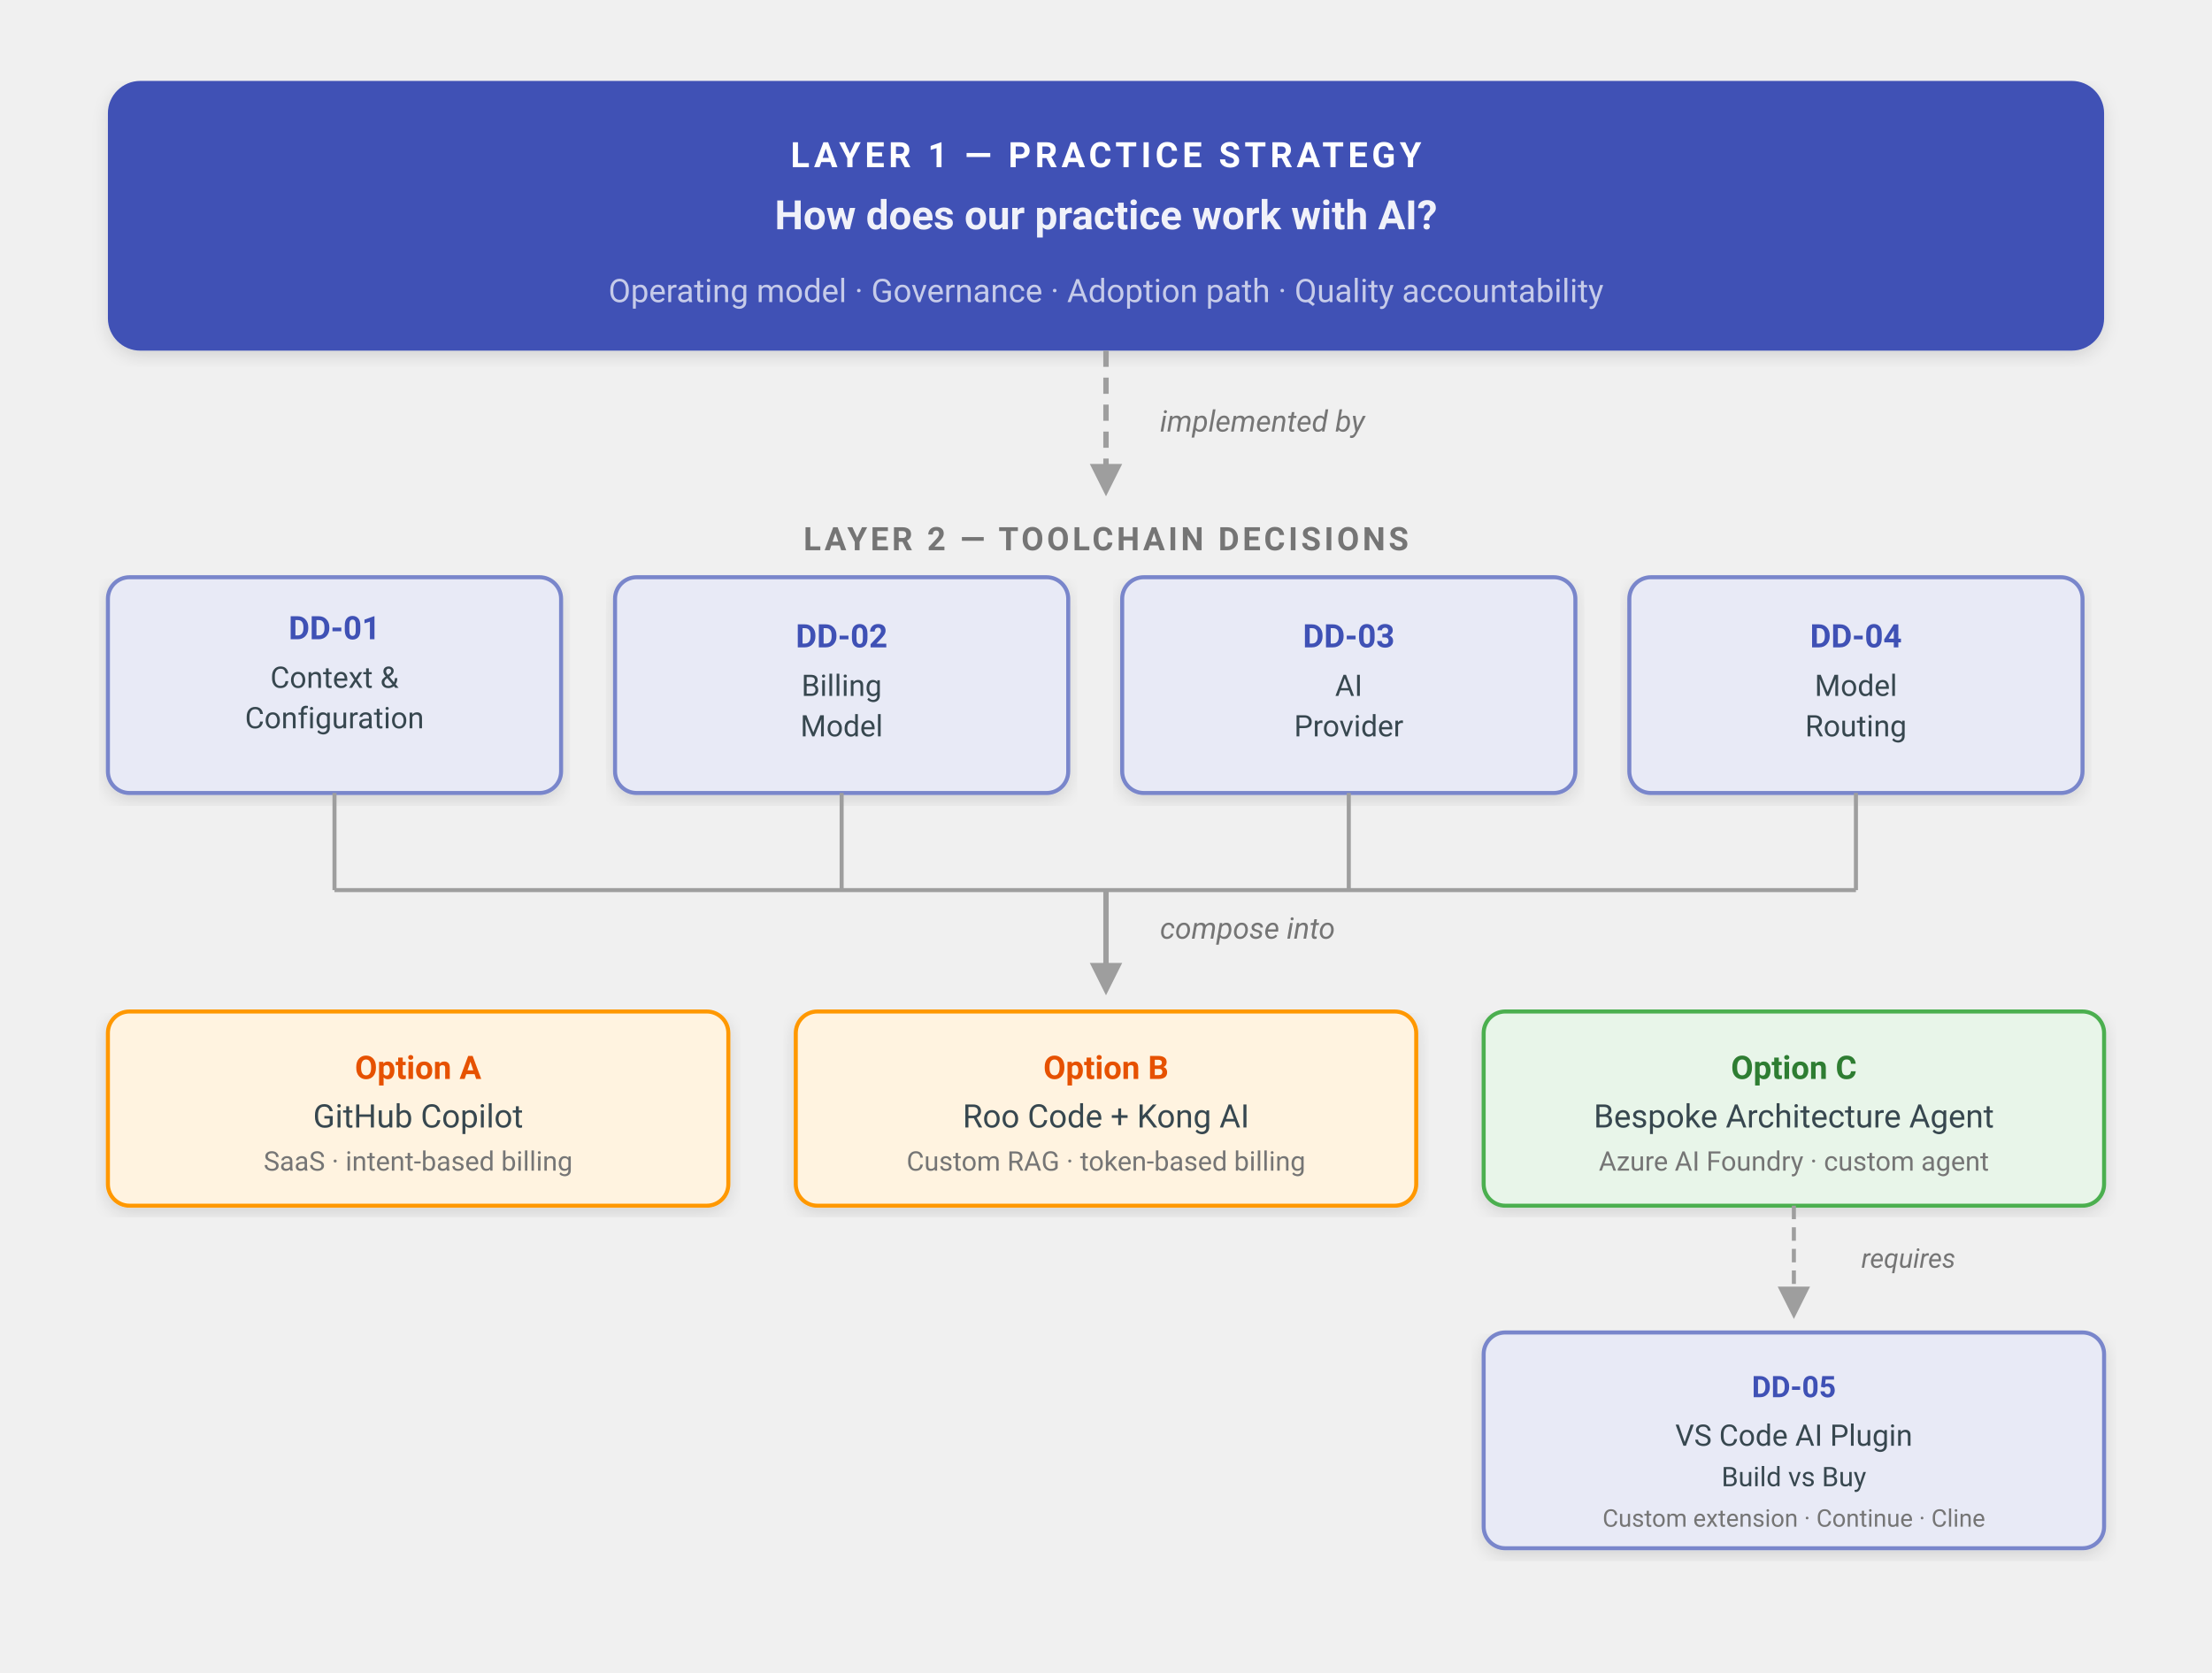
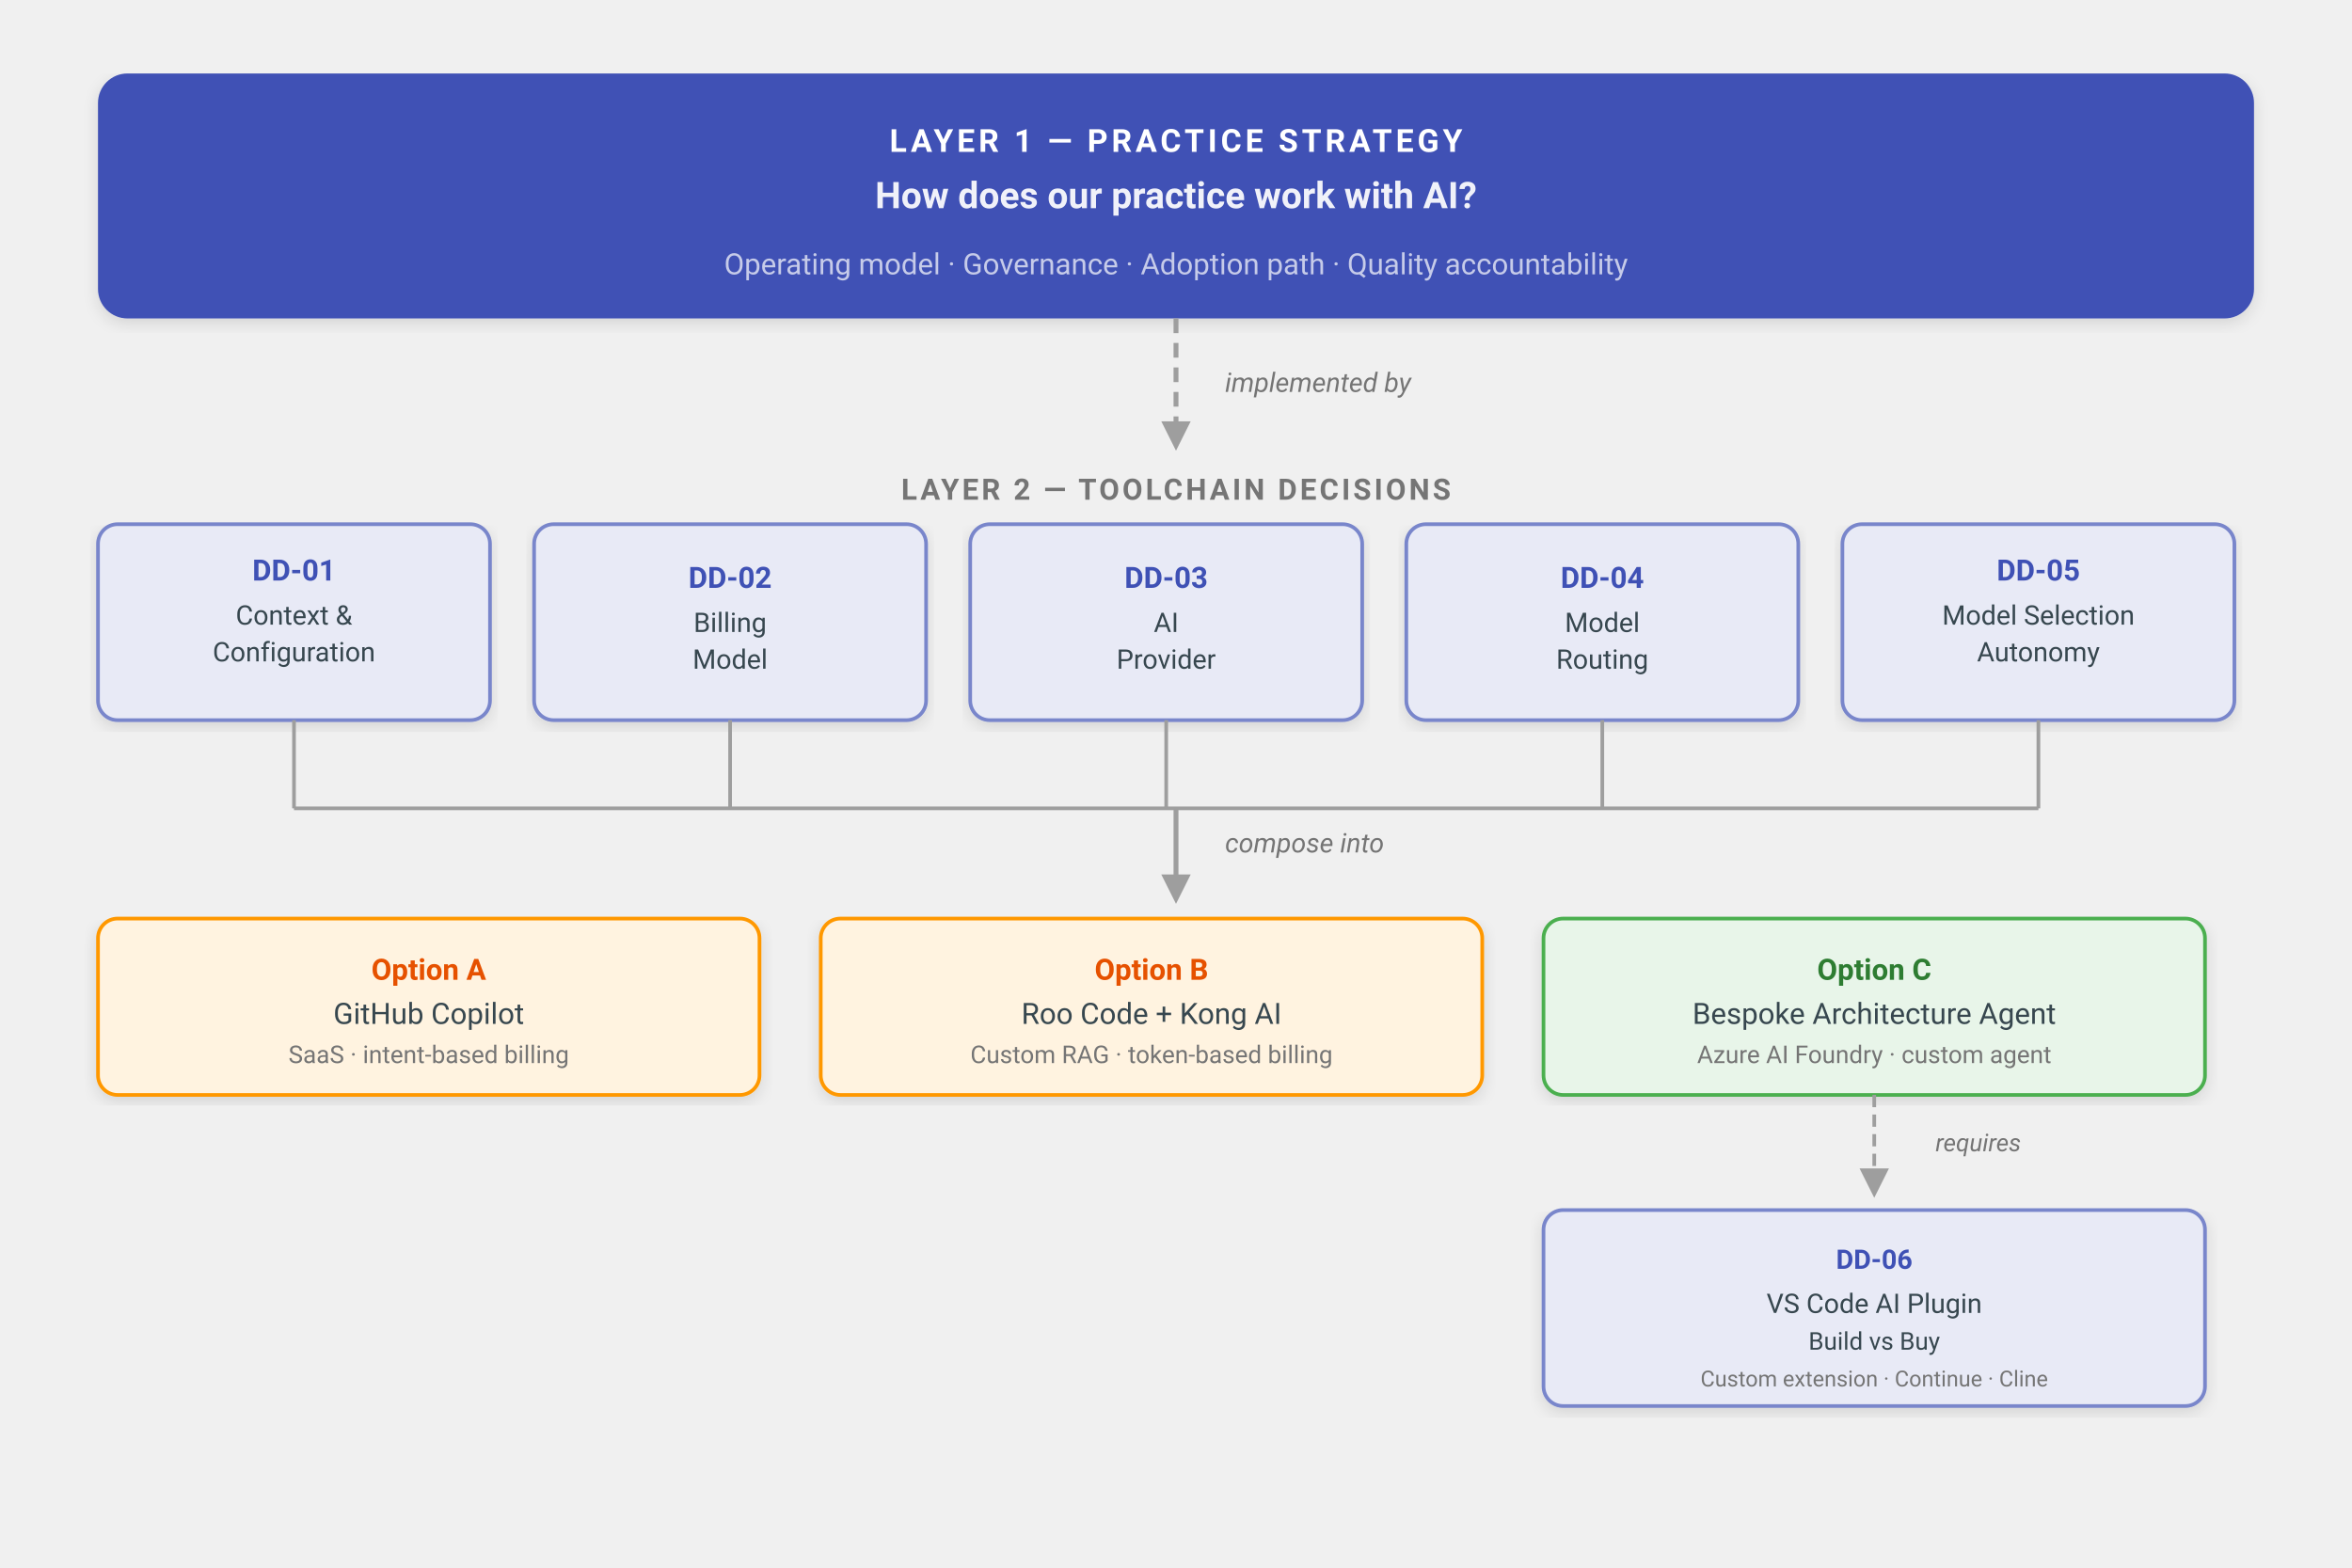
- <svg xmlns="http://www.w3.org/2000/svg" viewBox="0 0 820 620" font-family="-apple-system, BlinkMacSystemFont, 'Segoe UI', Roboto, sans-serif">
+ <svg xmlns="http://www.w3.org/2000/svg" viewBox="0 0 960 640" font-family="-apple-system, BlinkMacSystemFont, 'Segoe UI', Roboto, sans-serif">
  <defs>
    <filter id="shadow" x="-2%" y="-2%" width="104%" height="108%">
      <feDropShadow dx="0" dy="2" stdDeviation="3" flood-opacity="0.12" />
    </filter>
  </defs>
-   <rect x="40" y="30" width="740" height="100" rx="12" fill="#3f51b5" filter="url(#shadow)" />
-   <text x="410" y="62" text-anchor="middle" fill="#fff" font-size="13" font-weight="600" letter-spacing="1.5" text-transform="uppercase">LAYER 1 — PRACTICE STRATEGY</text>
-   <text x="410" y="85" text-anchor="middle" fill="rgba(255,255,255,0.92)" font-size="15" font-weight="700">How does our practice work with AI?</text>
-   <text x="410" y="112" text-anchor="middle" fill="rgba(255,255,255,0.7)" font-size="12">Operating model · Governance · Adoption path · Quality accountability</text>
-   <line x1="410" y1="130" x2="410" y2="175" stroke="#9e9e9e" stroke-width="2" stroke-dasharray="6,4" />
-   <polygon points="404,172 410,184 416,172" fill="#9e9e9e" />
-   <text x="430" y="160" fill="#757575" font-size="11" font-style="italic">implemented by</text>
-   <rect x="40" y="188" width="740" height="22" rx="4" fill="none" />
-   <text x="410" y="204" text-anchor="middle" fill="#757575" font-size="12" font-weight="600" letter-spacing="1.2">LAYER 2 — TOOLCHAIN DECISIONS</text>
-   <rect x="40" y="214" width="168" height="80" rx="8" fill="#e8eaf6" stroke="#7986cb" stroke-width="1.5" filter="url(#shadow)" />
-   <text x="124" y="237" text-anchor="middle" fill="#3f51b5" font-size="12" font-weight="700">DD-01</text>
-   <text x="124" y="255" text-anchor="middle" fill="#37474f" font-size="11">Context &amp;</text>
-   <text x="124" y="270" text-anchor="middle" fill="#37474f" font-size="11">Configuration</text>
-   <rect x="228" y="214" width="168" height="80" rx="8" fill="#e8eaf6" stroke="#7986cb" stroke-width="1.5" filter="url(#shadow)" />
-   <text x="312" y="240" text-anchor="middle" fill="#3f51b5" font-size="12" font-weight="700">DD-02</text>
-   <text x="312" y="258" text-anchor="middle" fill="#37474f" font-size="11">Billing</text>
-   <text x="312" y="273" text-anchor="middle" fill="#37474f" font-size="11">Model</text>
-   <rect x="416" y="214" width="168" height="80" rx="8" fill="#e8eaf6" stroke="#7986cb" stroke-width="1.5" filter="url(#shadow)" />
-   <text x="500" y="240" text-anchor="middle" fill="#3f51b5" font-size="12" font-weight="700">DD-03</text>
-   <text x="500" y="258" text-anchor="middle" fill="#37474f" font-size="11">AI</text>
-   <text x="500" y="273" text-anchor="middle" fill="#37474f" font-size="11">Provider</text>
-   <rect x="604" y="214" width="168" height="80" rx="8" fill="#e8eaf6" stroke="#7986cb" stroke-width="1.5" filter="url(#shadow)" />
-   <text x="688" y="240" text-anchor="middle" fill="#3f51b5" font-size="12" font-weight="700">DD-04</text>
-   <text x="688" y="258" text-anchor="middle" fill="#37474f" font-size="11">Model</text>
-   <text x="688" y="273" text-anchor="middle" fill="#37474f" font-size="11">Routing</text>
-   <line x1="124" y1="294" x2="124" y2="330" stroke="#9e9e9e" stroke-width="1.5" />
-   <line x1="312" y1="294" x2="312" y2="330" stroke="#9e9e9e" stroke-width="1.5" />
-   <line x1="500" y1="294" x2="500" y2="330" stroke="#9e9e9e" stroke-width="1.5" />
-   <line x1="688" y1="294" x2="688" y2="330" stroke="#9e9e9e" stroke-width="1.5" />
-   <line x1="124" y1="330" x2="688" y2="330" stroke="#9e9e9e" stroke-width="1.5" />
-   <line x1="410" y1="330" x2="410" y2="360" stroke="#9e9e9e" stroke-width="2" />
-   <polygon points="404,357 410,369 416,357" fill="#9e9e9e" />
-   <text x="430" y="348" fill="#757575" font-size="11" font-style="italic">compose into</text>
-   <rect x="40" y="375" width="230" height="72" rx="8" fill="#fff3e0" stroke="#ff9800" stroke-width="1.5" filter="url(#shadow)" />
-   <text x="155" y="400" text-anchor="middle" fill="#e65100" font-size="12" font-weight="700">Option A</text>
-   <text x="155" y="418" text-anchor="middle" fill="#37474f" font-size="12">GitHub Copilot</text>
-   <text x="155" y="434" text-anchor="middle" fill="#757575" font-size="10">SaaS · intent-based billing</text>
-   <rect x="295" y="375" width="230" height="72" rx="8" fill="#fff3e0" stroke="#ff9800" stroke-width="1.5" filter="url(#shadow)" />
-   <text x="410" y="400" text-anchor="middle" fill="#e65100" font-size="12" font-weight="700">Option B</text>
-   <text x="410" y="418" text-anchor="middle" fill="#37474f" font-size="12">Roo Code + Kong AI</text>
-   <text x="410" y="434" text-anchor="middle" fill="#757575" font-size="10">Custom RAG · token-based billing</text>
-   <rect x="550" y="375" width="230" height="72" rx="8" fill="#e8f5e9" stroke="#4caf50" stroke-width="1.5" filter="url(#shadow)" />
-   <text x="665" y="400" text-anchor="middle" fill="#2e7d32" font-size="12" font-weight="700">Option C</text>
-   <text x="665" y="418" text-anchor="middle" fill="#37474f" font-size="12">Bespoke Architecture Agent</text>
-   <text x="665" y="434" text-anchor="middle" fill="#757575" font-size="10">Azure AI Foundry · custom agent</text>
-   <line x1="665" y1="447" x2="665" y2="480" stroke="#9e9e9e" stroke-width="1.5" stroke-dasharray="5,3" />
-   <polygon points="659,477 665,489 671,477" fill="#9e9e9e" />
-   <text x="690" y="470" fill="#757575" font-size="10" font-style="italic">requires</text>
-   <rect x="550" y="494" width="230" height="80" rx="8" fill="#e8eaf6" stroke="#7986cb" stroke-width="1.5" filter="url(#shadow)" />
-   <text x="665" y="518" text-anchor="middle" fill="#3f51b5" font-size="11" font-weight="700">DD-05</text>
-   <text x="665" y="536" text-anchor="middle" fill="#37474f" font-size="11">VS Code AI Plugin</text>
-   <text x="665" y="551" text-anchor="middle" fill="#37474f" font-size="10">Build vs Buy</text>
-   <text x="665" y="566" text-anchor="middle" fill="#757575" font-size="9">Custom extension · Continue · Cline</text>
+   <rect x="40" y="30" width="880" height="100" rx="12" fill="#3f51b5" filter="url(#shadow)" />
+   <text x="480" y="62" text-anchor="middle" fill="#fff" font-size="13" font-weight="600" letter-spacing="1.5" text-transform="uppercase">LAYER 1 — PRACTICE STRATEGY</text>
+   <text x="480" y="85" text-anchor="middle" fill="rgba(255,255,255,0.92)" font-size="15" font-weight="700">How does our practice work with AI?</text>
+   <text x="480" y="112" text-anchor="middle" fill="rgba(255,255,255,0.7)" font-size="12">Operating model · Governance · Adoption path · Quality accountability</text>
+   <line x1="480" y1="130" x2="480" y2="175" stroke="#9e9e9e" stroke-width="2" stroke-dasharray="6,4" />
+   <polygon points="474,172 480,184 486,172" fill="#9e9e9e" />
+   <text x="500" y="160" fill="#757575" font-size="11" font-style="italic">implemented by</text>
+   <rect x="40" y="188" width="880" height="22" rx="4" fill="none" />
+   <text x="480" y="204" text-anchor="middle" fill="#757575" font-size="12" font-weight="600" letter-spacing="1.2">LAYER 2 — TOOLCHAIN DECISIONS</text>
+   <rect x="40" y="214" width="160" height="80" rx="8" fill="#e8eaf6" stroke="#7986cb" stroke-width="1.5" filter="url(#shadow)" />
+   <text x="120" y="237" text-anchor="middle" fill="#3f51b5" font-size="12" font-weight="700">DD-01</text>
+   <text x="120" y="255" text-anchor="middle" fill="#37474f" font-size="11">Context &amp;</text>
+   <text x="120" y="270" text-anchor="middle" fill="#37474f" font-size="11">Configuration</text>
+   <rect x="218" y="214" width="160" height="80" rx="8" fill="#e8eaf6" stroke="#7986cb" stroke-width="1.5" filter="url(#shadow)" />
+   <text x="298" y="240" text-anchor="middle" fill="#3f51b5" font-size="12" font-weight="700">DD-02</text>
+   <text x="298" y="258" text-anchor="middle" fill="#37474f" font-size="11">Billing</text>
+   <text x="298" y="273" text-anchor="middle" fill="#37474f" font-size="11">Model</text>
+   <rect x="396" y="214" width="160" height="80" rx="8" fill="#e8eaf6" stroke="#7986cb" stroke-width="1.5" filter="url(#shadow)" />
+   <text x="476" y="240" text-anchor="middle" fill="#3f51b5" font-size="12" font-weight="700">DD-03</text>
+   <text x="476" y="258" text-anchor="middle" fill="#37474f" font-size="11">AI</text>
+   <text x="476" y="273" text-anchor="middle" fill="#37474f" font-size="11">Provider</text>
+   <rect x="574" y="214" width="160" height="80" rx="8" fill="#e8eaf6" stroke="#7986cb" stroke-width="1.5" filter="url(#shadow)" />
+   <text x="654" y="240" text-anchor="middle" fill="#3f51b5" font-size="12" font-weight="700">DD-04</text>
+   <text x="654" y="258" text-anchor="middle" fill="#37474f" font-size="11">Model</text>
+   <text x="654" y="273" text-anchor="middle" fill="#37474f" font-size="11">Routing</text>
+   <rect x="752" y="214" width="160" height="80" rx="8" fill="#e8eaf6" stroke="#7986cb" stroke-width="1.5" filter="url(#shadow)" />
+   <text x="832" y="237" text-anchor="middle" fill="#3f51b5" font-size="12" font-weight="700">DD-05</text>
+   <text x="832" y="255" text-anchor="middle" fill="#37474f" font-size="11">Model Selection</text>
+   <text x="832" y="270" text-anchor="middle" fill="#37474f" font-size="11">Autonomy</text>
+   <line x1="120" y1="294" x2="120" y2="330" stroke="#9e9e9e" stroke-width="1.5" />
+   <line x1="298" y1="294" x2="298" y2="330" stroke="#9e9e9e" stroke-width="1.5" />
+   <line x1="476" y1="294" x2="476" y2="330" stroke="#9e9e9e" stroke-width="1.5" />
+   <line x1="654" y1="294" x2="654" y2="330" stroke="#9e9e9e" stroke-width="1.5" />
+   <line x1="832" y1="294" x2="832" y2="330" stroke="#9e9e9e" stroke-width="1.5" />
+   <line x1="120" y1="330" x2="832" y2="330" stroke="#9e9e9e" stroke-width="1.5" />
+   <line x1="480" y1="330" x2="480" y2="360" stroke="#9e9e9e" stroke-width="2" />
+   <polygon points="474,357 480,369 486,357" fill="#9e9e9e" />
+   <text x="500" y="348" fill="#757575" font-size="11" font-style="italic">compose into</text>
+   <rect x="40" y="375" width="270" height="72" rx="8" fill="#fff3e0" stroke="#ff9800" stroke-width="1.5" filter="url(#shadow)" />
+   <text x="175" y="400" text-anchor="middle" fill="#e65100" font-size="12" font-weight="700">Option A</text>
+   <text x="175" y="418" text-anchor="middle" fill="#37474f" font-size="12">GitHub Copilot</text>
+   <text x="175" y="434" text-anchor="middle" fill="#757575" font-size="10">SaaS · intent-based billing</text>
+   <rect x="335" y="375" width="270" height="72" rx="8" fill="#fff3e0" stroke="#ff9800" stroke-width="1.5" filter="url(#shadow)" />
+   <text x="470" y="400" text-anchor="middle" fill="#e65100" font-size="12" font-weight="700">Option B</text>
+   <text x="470" y="418" text-anchor="middle" fill="#37474f" font-size="12">Roo Code + Kong AI</text>
+   <text x="470" y="434" text-anchor="middle" fill="#757575" font-size="10">Custom RAG · token-based billing</text>
+   <rect x="630" y="375" width="270" height="72" rx="8" fill="#e8f5e9" stroke="#4caf50" stroke-width="1.5" filter="url(#shadow)" />
+   <text x="765" y="400" text-anchor="middle" fill="#2e7d32" font-size="12" font-weight="700">Option C</text>
+   <text x="765" y="418" text-anchor="middle" fill="#37474f" font-size="12">Bespoke Architecture Agent</text>
+   <text x="765" y="434" text-anchor="middle" fill="#757575" font-size="10">Azure AI Foundry · custom agent</text>
+   <line x1="765" y1="447" x2="765" y2="480" stroke="#9e9e9e" stroke-width="1.5" stroke-dasharray="5,3" />
+   <polygon points="759,477 765,489 771,477" fill="#9e9e9e" />
+   <text x="790" y="470" fill="#757575" font-size="10" font-style="italic">requires</text>
+   <rect x="630" y="494" width="270" height="80" rx="8" fill="#e8eaf6" stroke="#7986cb" stroke-width="1.5" filter="url(#shadow)" />
+   <text x="765" y="518" text-anchor="middle" fill="#3f51b5" font-size="11" font-weight="700">DD-06</text>
+   <text x="765" y="536" text-anchor="middle" fill="#37474f" font-size="11">VS Code AI Plugin</text>
+   <text x="765" y="551" text-anchor="middle" fill="#37474f" font-size="10">Build vs Buy</text>
+   <text x="765" y="566" text-anchor="middle" fill="#757575" font-size="9">Custom extension · Continue · Cline</text>
</svg>
